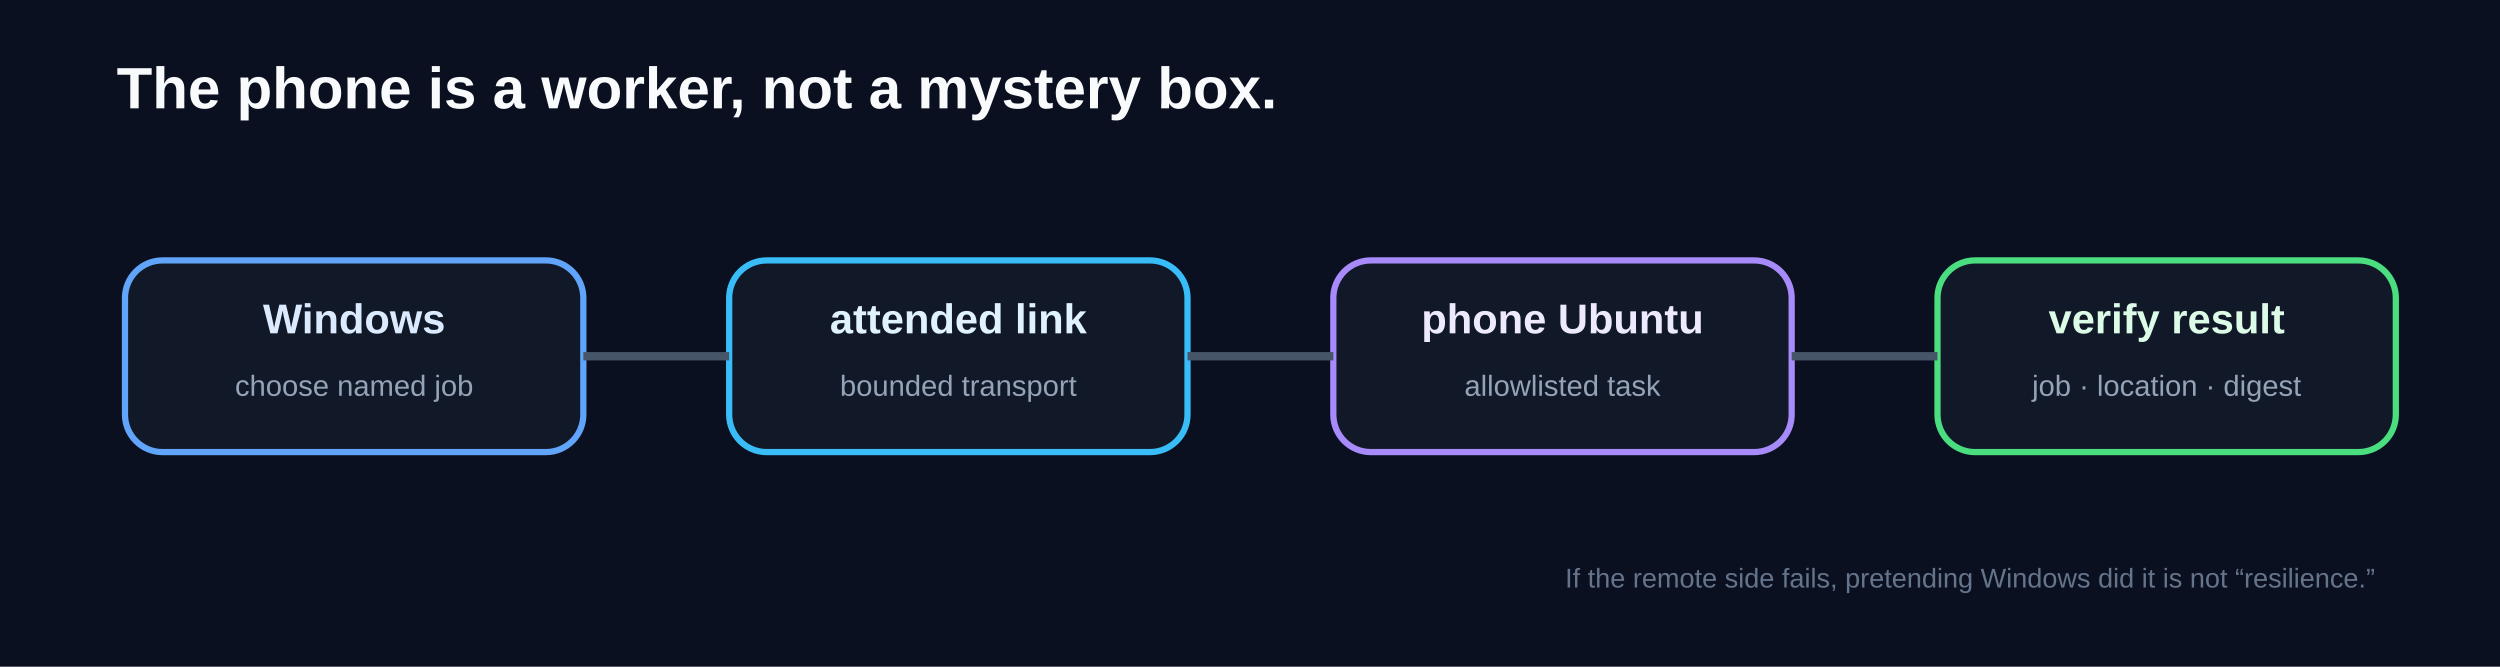
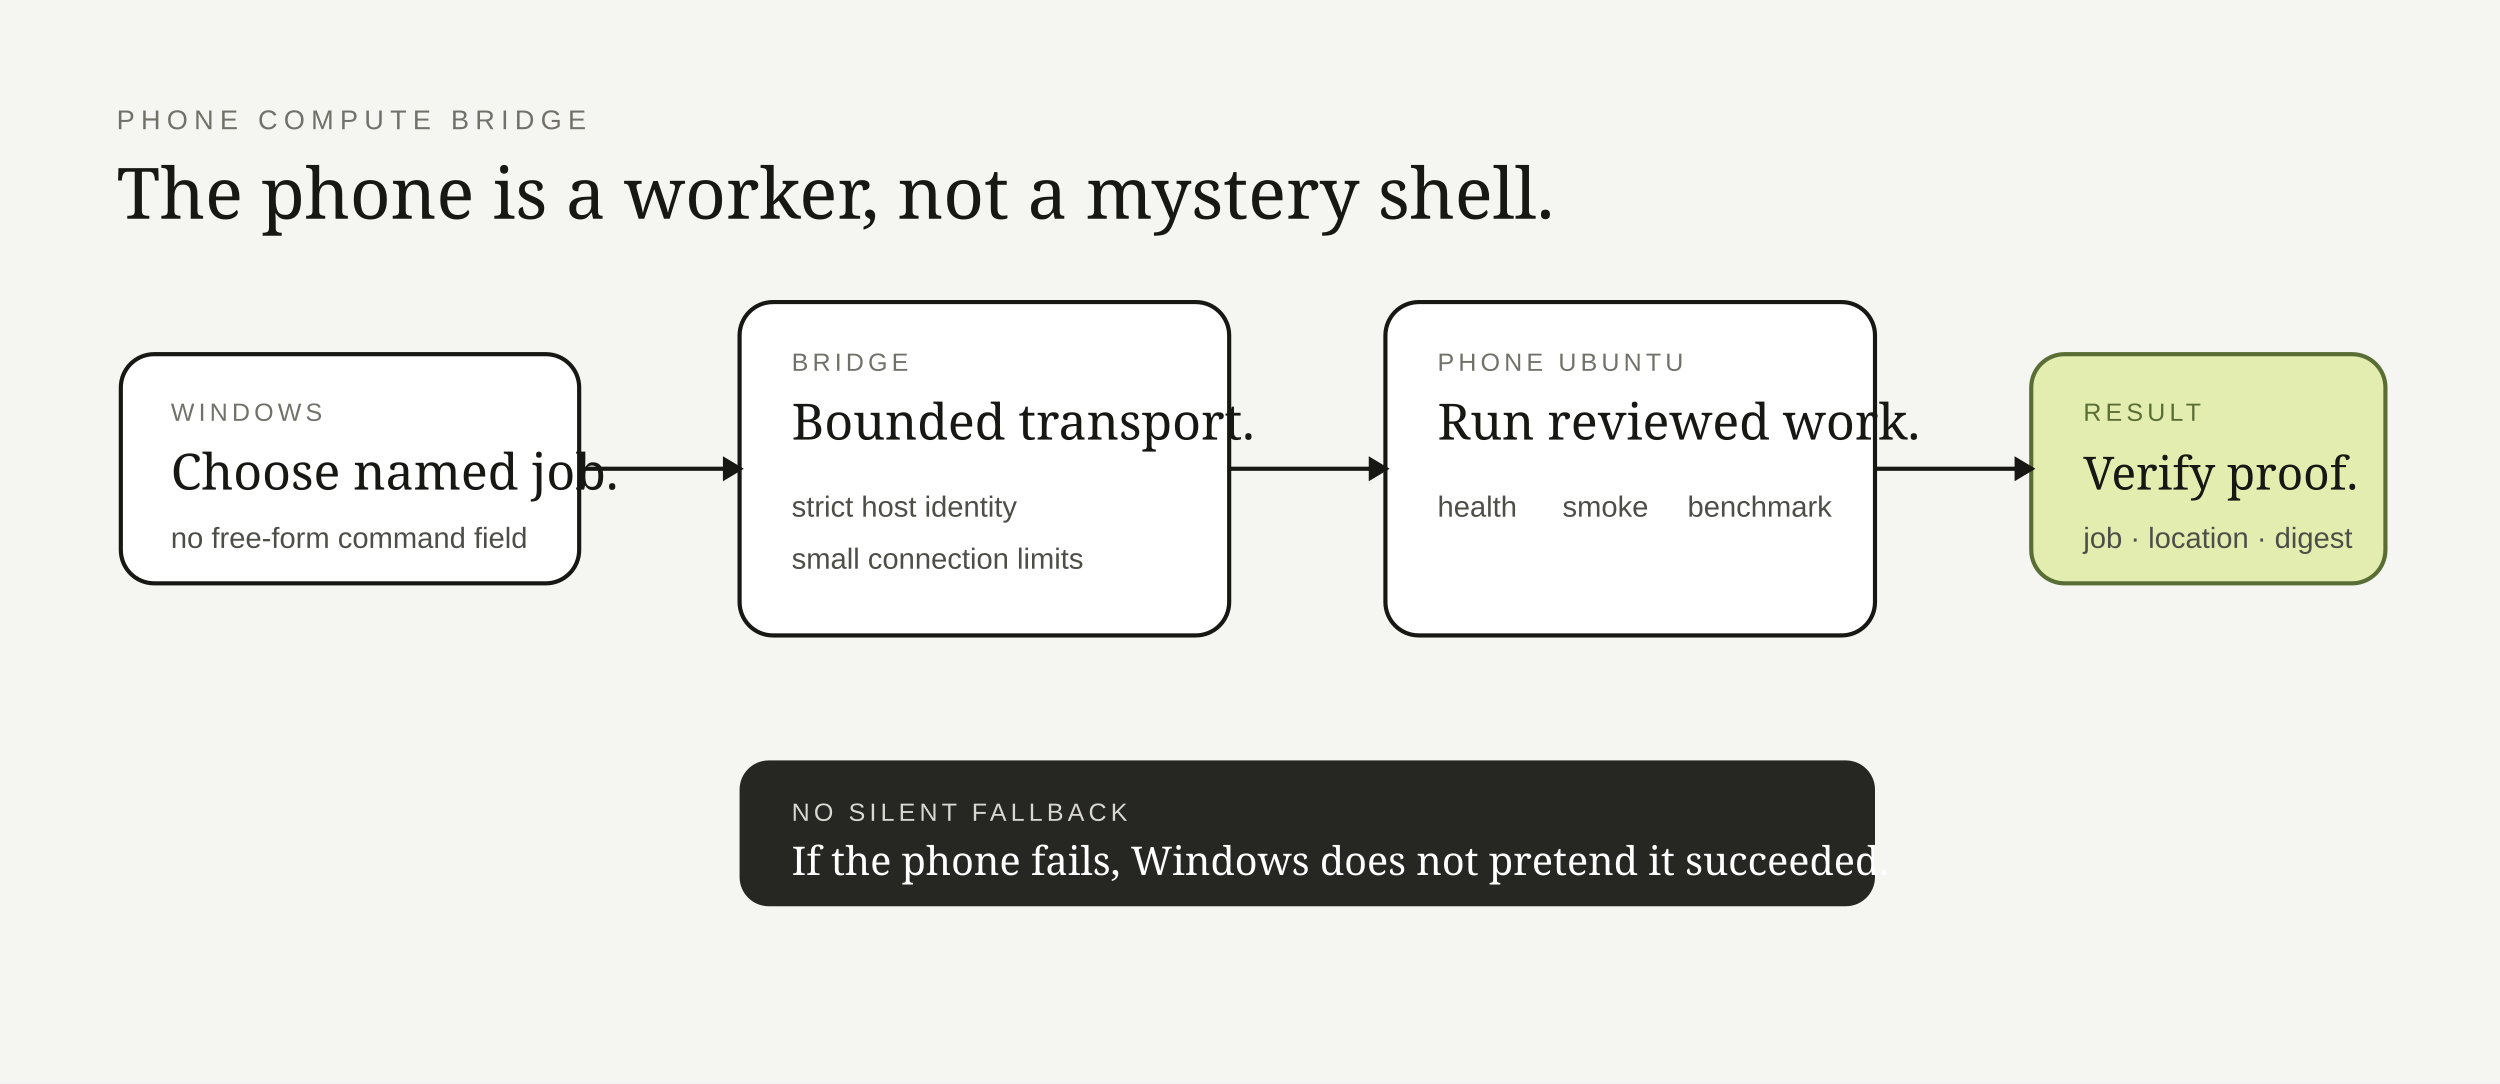
- <svg xmlns="http://www.w3.org/2000/svg" width="1200" height="320" viewBox="0 0 1200 320" role="img" aria-labelledby="t d">
-   <rect width="1200" height="320" fill="#0b1020" />
-   <text x="56" y="52" fill="#f8fafc" font-family="Arial,sans-serif" font-size="28" font-weight="700">The phone is a worker, not a mystery box.</text>
-   <g font-family="Arial,sans-serif">
-     <rect x="60" y="125" width="220" height="92" rx="18" fill="#111827" stroke="#60a5fa" stroke-width="3" />
-     <text x="170" y="160" text-anchor="middle" fill="#dbeafe" font-size="20" font-weight="700">Windows</text>
-     <text x="170" y="190" text-anchor="middle" fill="#94a3b8" font-size="14">choose named job</text>
-     <rect x="350" y="125" width="220" height="92" rx="18" fill="#111827" stroke="#38bdf8" stroke-width="3" />
-     <text x="460" y="160" text-anchor="middle" fill="#e0f2fe" font-size="20" font-weight="700">attended link</text>
-     <text x="460" y="190" text-anchor="middle" fill="#94a3b8" font-size="14">bounded transport</text>
-     <rect x="640" y="125" width="220" height="92" rx="18" fill="#111827" stroke="#a78bfa" stroke-width="3" />
-     <text x="750" y="160" text-anchor="middle" fill="#ede9fe" font-size="20" font-weight="700">phone Ubuntu</text>
-     <text x="750" y="190" text-anchor="middle" fill="#94a3b8" font-size="14">allowlisted task</text>
-     <rect x="930" y="125" width="220" height="92" rx="18" fill="#111827" stroke="#4ade80" stroke-width="3" />
-     <text x="1040" y="160" text-anchor="middle" fill="#dcfce7" font-size="20" font-weight="700">verify result</text>
-     <text x="1040" y="190" text-anchor="middle" fill="#94a3b8" font-size="14">job · location · digest</text>
+ <svg xmlns="http://www.w3.org/2000/svg" viewBox="0 0 1200 520" role="img" aria-labelledby="t d">
+   <rect width="1200" height="520" fill="#f5f5f1" />
+   <text x="56" y="62" fill="#71716a" font-family="Arial,sans-serif" font-size="13" letter-spacing="3">PHONE COMPUTE BRIDGE</text>
+   <text x="56" y="105" fill="#171714" font-family="Georgia,serif" font-size="34">The phone is a worker, not a mystery shell.</text>
+   <rect x="58" y="170" width="220" height="110" rx="16" fill="#fff" stroke="#171714" stroke-width="2" />
+   <text x="82" y="202" fill="#71716a" font-family="Arial,sans-serif" font-size="12" letter-spacing="2">WINDOWS</text>
+   <text x="82" y="235" fill="#171714" font-family="Georgia,serif" font-size="24">Choose named job.</text>
+   <text x="82" y="263" fill="#4e4e48" font-family="Arial,sans-serif" font-size="14">no free-form command field</text>
+   <rect x="355" y="145" width="235" height="160" rx="16" fill="#fff" stroke="#171714" stroke-width="2" />
+   <text x="380" y="178" fill="#71716a" font-family="Arial,sans-serif" font-size="12" letter-spacing="2">BRIDGE</text>
+   <text x="380" y="211" fill="#171714" font-family="Georgia,serif" font-size="24">Bounded transport.</text>
+   <text x="380" y="248" fill="#4e4e48" font-family="Arial,sans-serif" font-size="14">strict host identity</text>
+   <text x="380" y="273" fill="#4e4e48" font-family="Arial,sans-serif" font-size="14">small connection limits</text>
+   <rect x="665" y="145" width="235" height="160" rx="16" fill="#fff" stroke="#171714" stroke-width="2" />
+   <text x="690" y="178" fill="#71716a" font-family="Arial,sans-serif" font-size="12" letter-spacing="2">PHONE UBUNTU</text>
+   <text x="690" y="211" fill="#171714" font-family="Georgia,serif" font-size="24">Run reviewed work.</text>
+   <text x="690" y="248" fill="#4e4e48" font-family="Arial,sans-serif" font-size="14">health</text>
+   <text x="750" y="248" fill="#4e4e48" font-family="Arial,sans-serif" font-size="14">smoke</text>
+   <text x="810" y="248" fill="#4e4e48" font-family="Arial,sans-serif" font-size="14">benchmark</text>
+   <rect x="975" y="170" width="170" height="110" rx="16" fill="#e4edb0" stroke="#596e35" stroke-width="2" />
+   <text x="1000" y="202" fill="#596e35" font-family="Arial,sans-serif" font-size="12" letter-spacing="2">RESULT</text>
+   <text x="1000" y="235" fill="#171714" font-family="Georgia,serif" font-size="22">Verify proof.</text>
+   <text x="1000" y="263" fill="#4e4e48" font-family="Arial,sans-serif" font-size="14">job · location · digest</text>
+   <g stroke="#171714" stroke-width="2" fill="none">
+     <path d="M278 225 H355" />
+     <path d="M590 225 H665" />
+     <path d="M900 225 H975" />
  </g>
-   <g stroke="#475569" stroke-width="4" fill="none">
-     <path d="M280 171 H350" />
-     <path d="M570 171 H640" />
-     <path d="M860 171 H930" />
+   <g fill="#171714">
+     <path d="M347 219 l10 6 -10 6z" />
+     <path d="M657 219 l10 6 -10 6z" />
+     <path d="M967 219 l10 6 -10 6z" />
  </g>
-   <text x="1140" y="282" fill="#64748b" font-family="Arial,sans-serif" font-size="13" text-anchor="end">If the remote side fails, pretending Windows did it is not “resilience.”</text>
+   <rect x="355" y="365" width="545" height="70" rx="14" fill="#262722" />
+   <text x="380" y="394" fill="#d8d8d1" font-family="Arial,sans-serif" font-size="12" letter-spacing="2">NO SILENT FALLBACK</text>
+   <text x="380" y="420" fill="#fff" font-family="Georgia,serif" font-size="19">If the phone fails, Windows does not pretend it succeeded.</text>
</svg>
